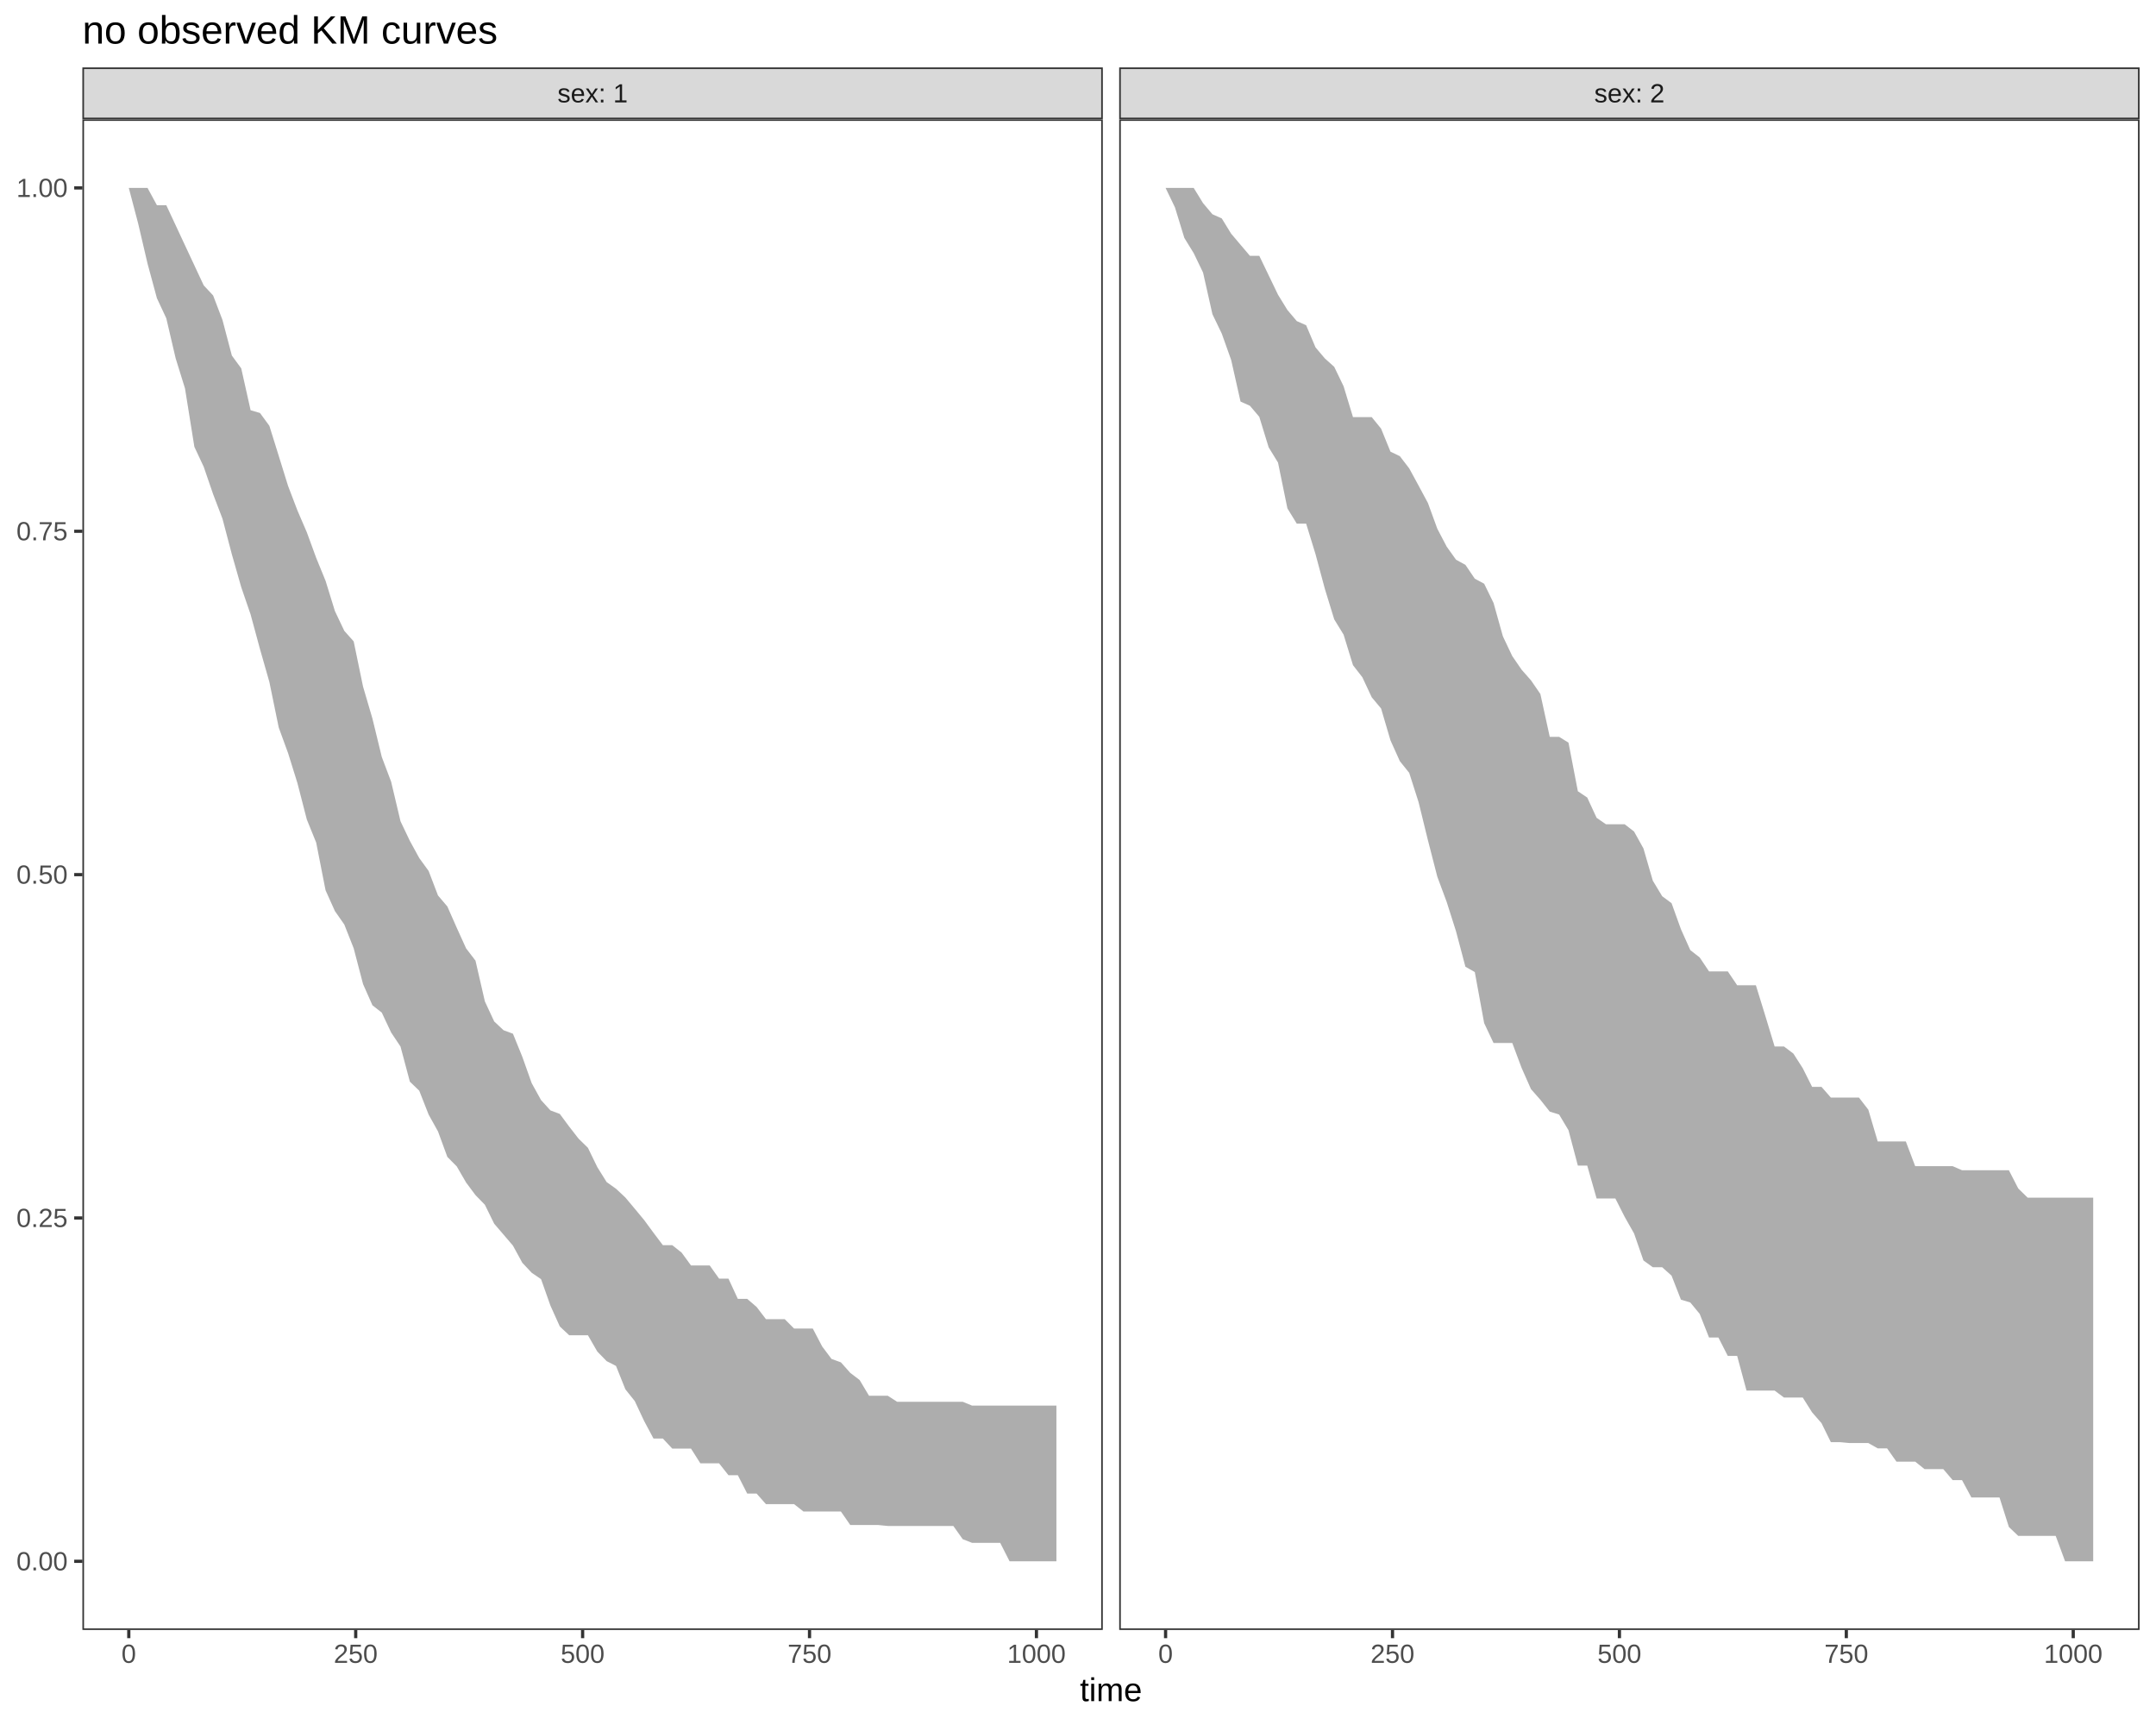
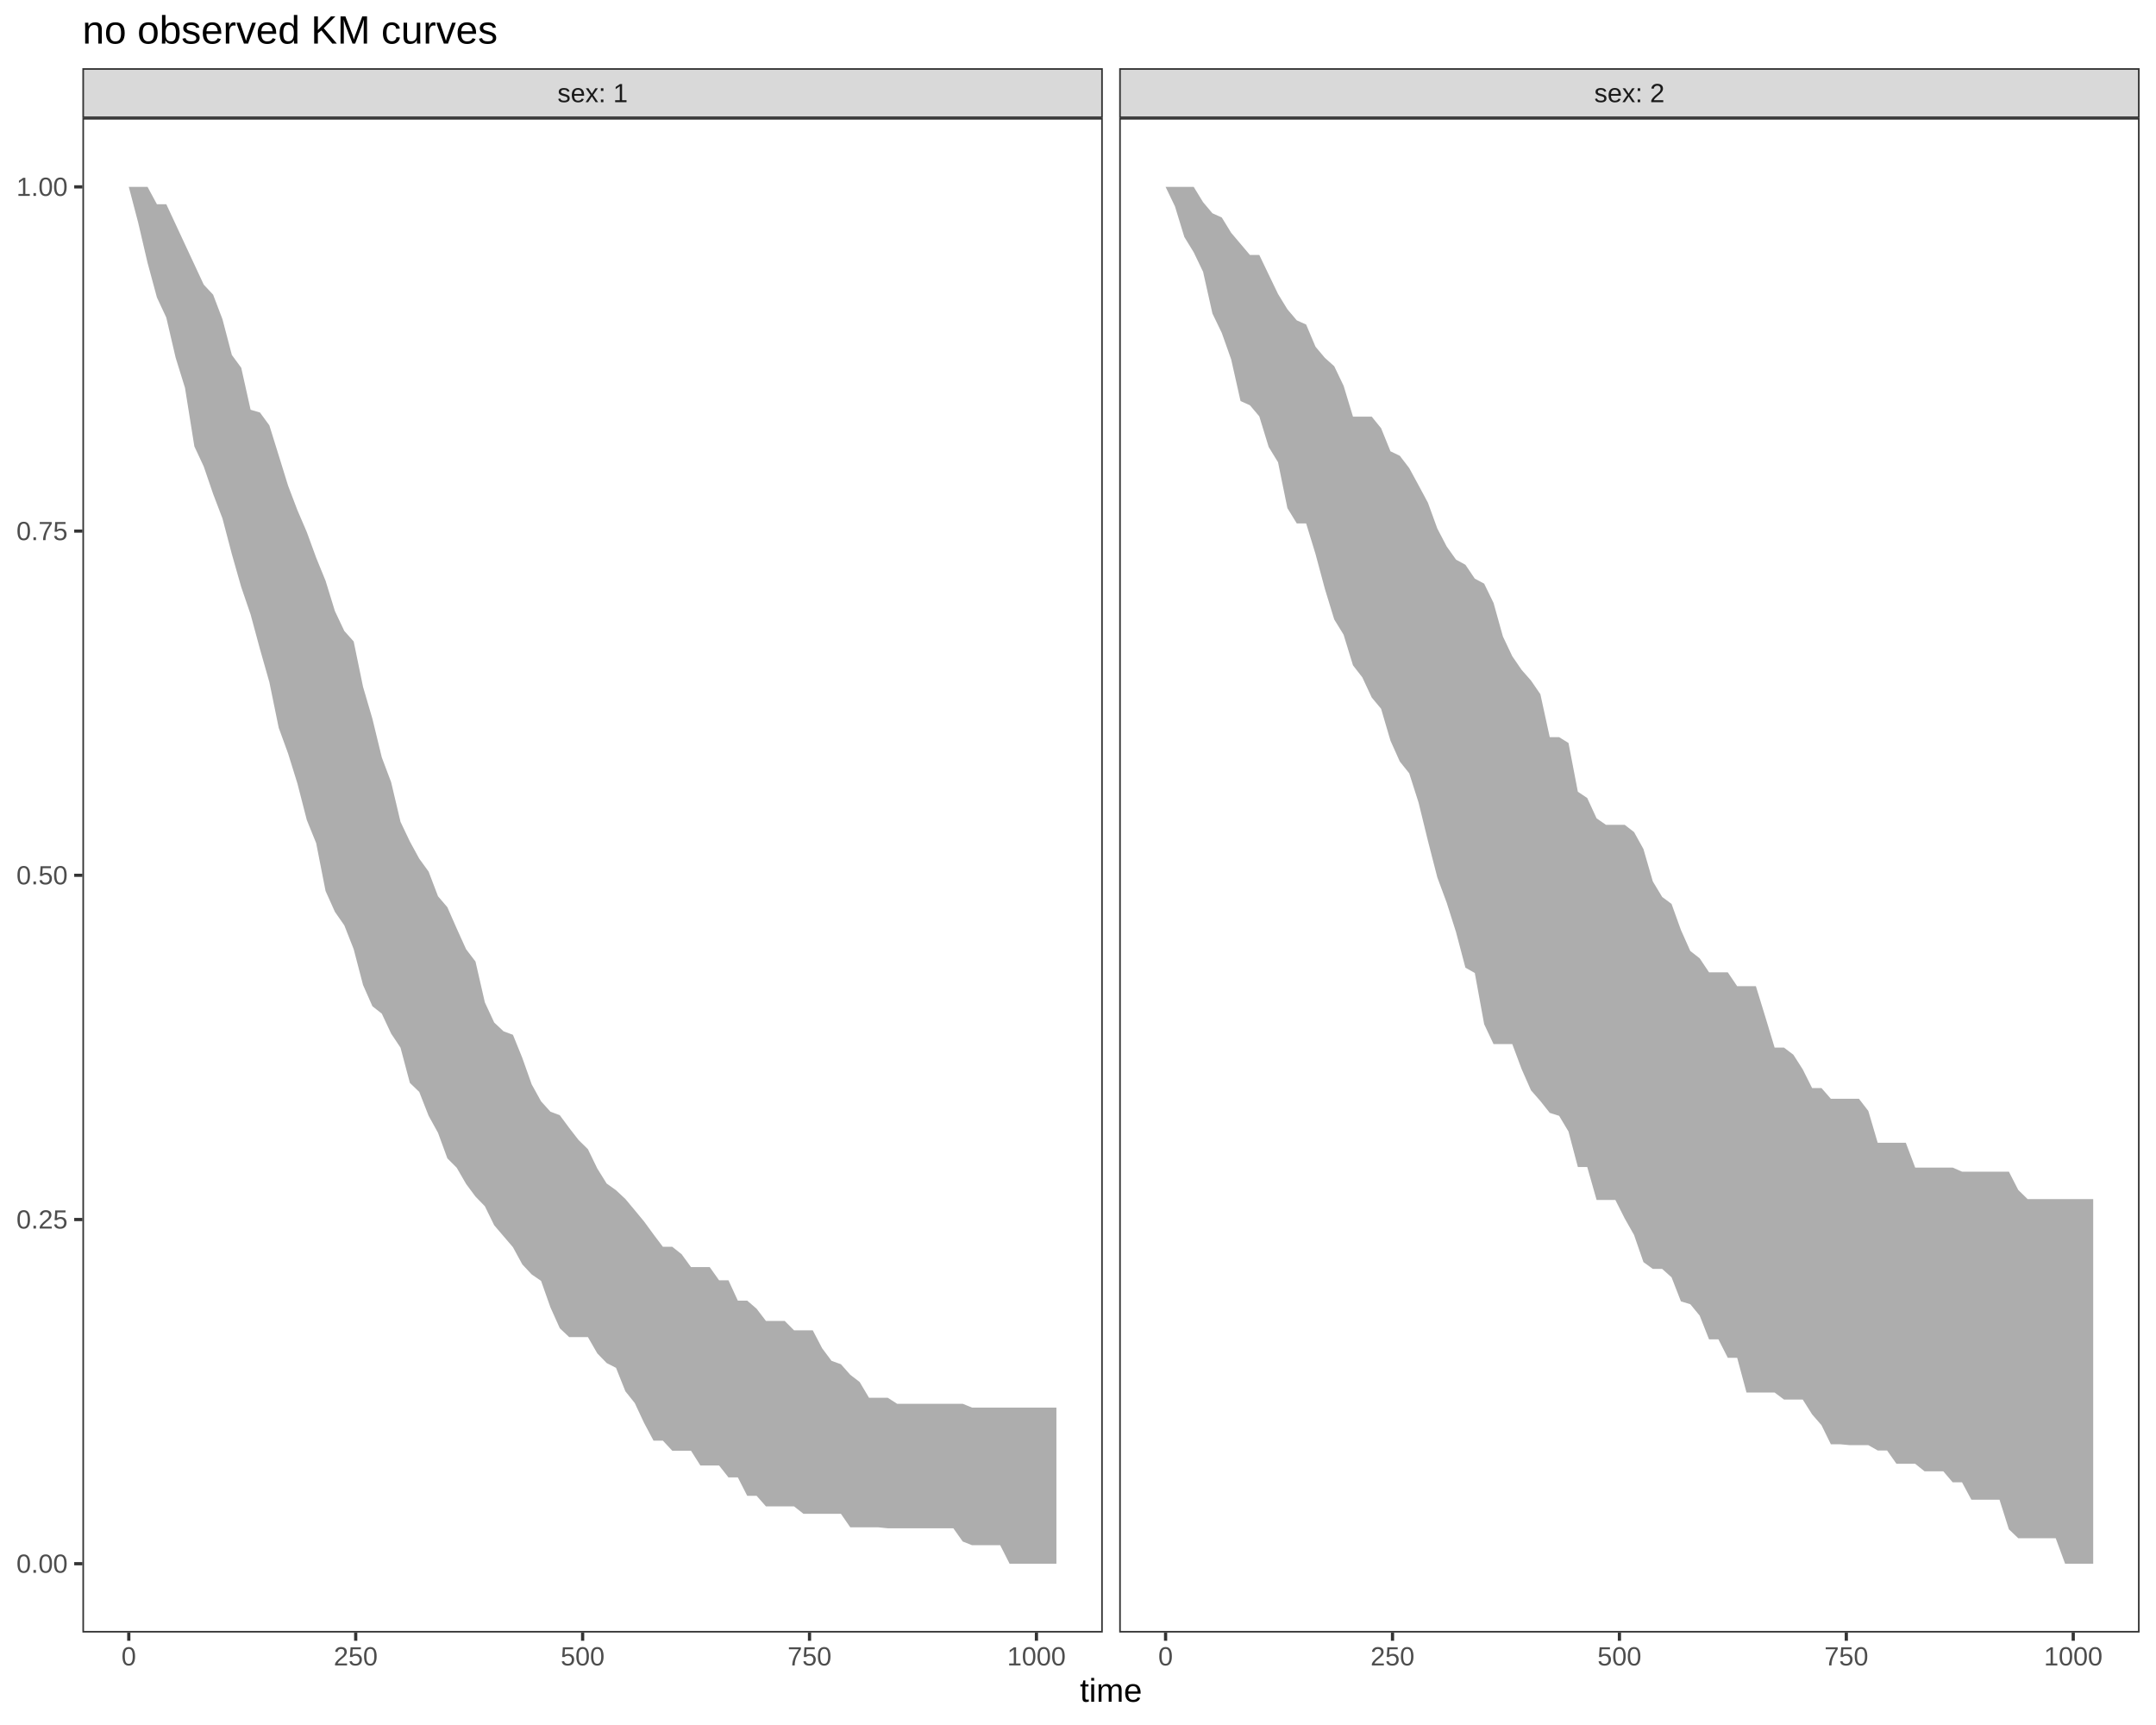
<svg xmlns="http://www.w3.org/2000/svg" viewBox="0 0 720.00 576.00">
  <defs>
    <style type="text/css">
    line, polyline, polygon, path, rect, circle {
      fill: none;
      stroke: #000000;
      stroke-linecap: round;
      stroke-linejoin: round;
      stroke-miterlimit: 10.00;
    }
  </style>
  </defs>
  <rect width="100%" height="100%" style="stroke: none; fill: #FFFFFF;" />
  <rect x="0.00" y="0.00" width="720.00" height="576.00" style="stroke-width: 1.07; stroke: #FFFFFF; fill: #FFFFFF;" />
  <defs>
-     <clipPath id="cpMjcuNTJ8MzY4LjI4fDU0NC4yN3wzOS44Mg==">
-       <rect x="27.52" y="39.82" width="340.76" height="504.45" />
+     <clipPath id="cpMjcuNTJ8MzY4LjI4fDU0NS4xM3wzOS40MQ==">
+       <rect x="27.52" y="39.41" width="340.76" height="505.72" />
    </clipPath>
  </defs>
-   <rect x="27.52" y="39.82" width="340.76" height="504.45" style="stroke-width: 1.07; stroke: none; fill: #FFFFFF;" clip-path="url(#cpMjcuNTJ8MzY4LjI4fDU0NC4yN3wzOS44Mg==)" />
-   <polygon points="43.01,62.75 46.14,62.75 49.27,62.75 52.40,68.52 55.53,68.52 58.66,75.22 61.78,81.91 64.91,88.61 68.04,95.30 71.17,98.65 74.30,106.85 77.43,118.73 80.56,123.00 83.69,136.98 86.82,137.90 89.95,142.17 93.08,152.21 96.20,162.25 99.33,170.45 102.46,177.73 105.59,186.27 108.72,193.93 111.85,204.05 114.98,210.65 118.11,214.16 121.24,229.27 124.37,239.92 127.50,252.76 130.62,261.03 133.75,274.23 136.88,280.79 140.01,286.51 143.14,290.82 146.27,299.01 149.40,302.69 152.53,309.79 155.66,316.68 158.79,320.77 161.92,334.37 165.04,341.08 168.17,344.01 171.30,345.17 174.43,352.88 177.56,361.68 180.69,367.34 183.82,370.78 186.95,371.96 190.08,376.18 193.21,380.21 196.34,383.27 199.47,389.71 202.59,394.71 205.72,396.94 208.85,399.87 211.98,403.61 215.11,407.38 218.24,411.64 221.37,415.78 224.50,415.78 227.63,418.26 230.76,422.55 233.89,422.55 237.01,422.55 240.14,426.95 243.27,426.95 246.40,433.71 249.53,433.71 252.66,436.40 255.79,440.48 258.92,440.48 262.05,440.48 265.18,443.61 268.31,443.61 271.43,443.61 274.56,449.59 277.69,453.77 280.82,454.90 283.95,458.42 287.08,460.81 290.21,466.06 293.34,466.06 296.47,466.06 299.60,468.07 302.73,468.07 305.85,468.07 308.98,468.07 312.11,468.07 315.24,468.07 318.37,468.07 321.50,468.07 324.63,469.35 327.76,469.35 330.89,469.35 334.02,469.35 337.15,469.35 340.28,469.35 343.40,469.35 346.53,469.35 349.66,469.35 352.79,469.35 352.79,521.34 349.66,521.34 346.53,521.34 343.40,521.34 340.28,521.34 337.15,521.34 334.02,515.18 330.89,515.18 327.76,515.18 324.63,515.18 321.50,513.95 318.37,509.54 315.24,509.54 312.11,509.54 308.98,509.54 305.85,509.54 302.73,509.54 299.60,509.54 296.47,509.54 293.34,509.23 290.21,509.23 287.08,509.23 283.95,509.23 280.82,504.71 277.69,504.71 274.56,504.71 271.43,504.71 268.31,504.71 265.18,502.25 262.05,502.25 258.92,502.25 255.79,502.25 252.66,498.72 249.53,498.72 246.40,492.59 243.27,492.59 240.14,488.63 237.01,488.63 233.89,488.63 230.76,483.70 227.63,483.70 224.50,483.70 221.37,480.35 218.24,480.35 215.11,474.49 211.98,467.83 208.85,463.92 205.72,456.10 202.59,454.50 199.47,451.30 196.34,445.86 193.21,445.86 190.08,445.86 186.95,442.92 183.82,435.97 180.69,427.13 177.56,424.99 174.43,421.66 171.30,415.93 168.17,412.27 165.04,408.62 161.92,402.28 158.79,399.07 155.66,394.87 152.53,389.47 149.40,386.32 146.27,377.80 143.14,372.17 140.01,364.20 136.88,361.19 133.75,349.46 130.62,344.77 127.50,338.13 124.37,335.67 121.24,328.59 118.11,316.64 114.98,308.71 111.85,304.23 108.72,297.27 105.59,281.35 102.46,273.63 99.33,261.50 96.20,251.46 93.08,242.92 89.95,227.69 86.82,216.73 83.69,205.18 80.56,196.06 77.43,185.10 74.30,173.21 71.17,165.01 68.04,155.89 64.91,149.20 61.78,129.70 58.66,119.65 55.53,106.27 52.40,99.57 49.27,88.02 46.14,74.63 43.01,62.75 " style="stroke-width: 1.07; stroke: none; fill: #333333; fill-opacity: 0.40;" clip-path="url(#cpMjcuNTJ8MzY4LjI4fDU0NC4yN3wzOS44Mg==)" />
-   <rect x="27.52" y="39.82" width="340.76" height="504.45" style="stroke-width: 1.07; stroke: #333333;" clip-path="url(#cpMjcuNTJ8MzY4LjI4fDU0NC4yN3wzOS44Mg==)" />
+   <rect x="27.52" y="39.41" width="340.76" height="505.72" style="stroke-width: 1.07; stroke: none; fill: #FFFFFF;" clip-path="url(#cpMjcuNTJ8MzY4LjI4fDU0NS4xM3wzOS40MQ==)" />
+   <polygon points="43.01,62.40 46.14,62.40 49.27,62.40 52.40,68.19 55.53,68.19 58.66,74.90 61.78,81.61 64.91,88.32 68.04,95.04 71.17,98.39 74.30,106.61 77.43,118.53 80.56,122.80 83.69,136.82 86.82,137.74 89.95,142.02 93.08,152.08 96.20,162.15 99.33,170.37 102.46,177.67 105.59,186.23 108.72,193.91 111.85,204.06 114.98,210.68 118.11,214.19 121.24,229.34 124.37,240.02 127.50,252.89 130.62,261.18 133.75,274.41 136.88,280.99 140.01,286.72 143.14,291.04 146.27,299.26 149.40,302.94 152.53,310.06 155.66,316.97 158.79,321.07 161.92,334.71 165.04,341.43 168.17,344.37 171.30,345.53 174.43,353.26 177.56,362.08 180.69,367.75 183.82,371.21 186.95,372.39 190.08,376.62 193.21,380.66 196.34,383.73 199.47,390.18 202.59,395.19 205.72,397.43 208.85,400.36 211.98,404.11 215.11,407.89 218.24,412.17 221.37,416.32 224.50,416.32 227.63,418.80 230.76,423.10 233.89,423.10 237.01,423.10 240.14,427.51 243.27,427.51 246.40,434.30 249.53,434.30 252.66,436.99 255.79,441.08 258.92,441.08 262.05,441.08 265.18,444.22 268.31,444.22 271.43,444.22 274.56,450.21 277.69,454.40 280.82,455.53 283.95,459.06 287.08,461.46 290.21,466.73 293.34,466.73 296.47,466.73 299.60,468.74 302.73,468.74 305.85,468.74 308.98,468.74 312.11,468.74 315.24,468.74 318.37,468.74 321.50,468.74 324.63,470.02 327.76,470.02 330.89,470.02 334.02,470.02 337.15,470.02 340.28,470.02 343.40,470.02 346.53,470.02 349.66,470.02 352.79,470.02 352.79,522.14 349.66,522.14 346.53,522.14 343.40,522.14 340.28,522.14 337.15,522.14 334.02,515.97 330.89,515.97 327.76,515.97 324.63,515.97 321.50,514.73 318.37,510.31 315.24,510.31 312.11,510.31 308.98,510.31 305.85,510.31 302.73,510.31 299.60,510.31 296.47,510.31 293.34,510.00 290.21,510.00 287.08,510.00 283.95,510.00 280.82,505.47 277.69,505.47 274.56,505.47 271.43,505.47 268.31,505.47 265.18,503.01 262.05,503.01 258.92,503.01 255.79,503.01 252.66,499.46 249.53,499.46 246.40,493.32 243.27,493.32 240.14,489.35 237.01,489.35 233.89,489.35 230.76,484.41 227.63,484.41 224.50,484.41 221.37,481.05 218.24,481.05 215.11,475.17 211.98,468.50 208.85,464.58 205.72,456.74 202.59,455.14 199.47,451.92 196.34,446.48 193.21,446.48 190.08,446.48 186.95,443.53 183.82,436.56 180.69,427.70 177.56,425.55 174.43,422.21 171.30,416.46 168.17,412.80 165.04,409.14 161.92,402.78 158.79,399.56 155.66,395.35 152.53,389.94 149.40,386.79 146.27,378.25 143.14,372.59 140.01,364.61 136.88,361.59 133.75,349.83 130.62,345.13 127.50,338.47 124.37,336.00 121.24,328.91 118.11,316.93 114.98,308.98 111.85,304.49 108.72,297.51 105.59,281.55 102.46,273.82 99.33,261.65 96.20,251.58 93.08,243.03 89.95,227.76 86.82,216.77 83.69,205.19 80.56,196.04 77.43,185.05 74.30,173.14 71.17,164.92 68.04,155.78 64.91,149.06 61.78,129.52 58.66,119.45 55.53,106.03 52.40,99.31 49.27,87.74 46.14,74.31 43.01,62.40 " style="stroke-width: 1.07; stroke: none; fill: #333333; fill-opacity: 0.40;" clip-path="url(#cpMjcuNTJ8MzY4LjI4fDU0NS4xM3wzOS40MQ==)" />
+   <rect x="27.52" y="39.41" width="340.76" height="505.72" style="stroke-width: 1.07; stroke: #333333;" clip-path="url(#cpMjcuNTJ8MzY4LjI4fDU0NS4xM3wzOS40MQ==)" />
  <defs>
    <clipPath id="cpMC4wMHw3MjAuMDB8NTc2LjAwfDAuMDA=">
      <rect x="0.00" y="0.00" width="720.00" height="576.00" />
    </clipPath>
  </defs>
  <defs>
-     <clipPath id="cpMzczLjc2fDcxNC41Mnw1NDQuMjd8MzkuODI=">
-       <rect x="373.76" y="39.82" width="340.76" height="504.45" />
+     <clipPath id="cpMzczLjc2fDcxNC41Mnw1NDUuMTN8MzkuNDE=">
+       <rect x="373.76" y="39.41" width="340.76" height="505.72" />
    </clipPath>
  </defs>
-   <rect x="373.76" y="39.82" width="340.76" height="504.45" style="stroke-width: 1.07; stroke: none; fill: #FFFFFF;" clip-path="url(#cpMzczLjc2fDcxNC41Mnw1NDQuMjd8MzkuODI=)" />
-   <polygon points="389.25,62.75 392.38,62.75 395.51,62.75 398.64,62.75 401.77,67.84 404.89,71.54 408.02,72.94 411.15,78.04 414.28,81.73 417.41,85.42 420.54,85.42 423.67,91.92 426.80,98.42 429.93,103.51 433.06,107.21 436.19,108.61 439.32,116.00 442.44,119.69 445.57,122.49 448.70,128.99 451.83,139.28 454.96,139.28 458.09,139.28 461.22,143.13 464.35,150.82 467.48,152.32 470.61,156.40 473.74,162.15 476.86,167.96 479.99,176.54 483.12,182.52 486.25,186.90 489.38,188.61 492.51,193.23 495.64,194.91 498.77,201.32 501.90,212.49 505.03,219.09 508.16,223.64 511.28,227.18 514.41,231.73 517.54,246.04 520.67,246.04 523.80,247.98 526.93,264.21 530.06,266.31 533.19,273.08 536.32,275.24 539.45,275.24 542.58,275.24 545.70,277.66 548.83,283.30 551.96,294.07 555.09,299.26 558.22,301.58 561.35,310.27 564.48,317.26 567.61,319.70 570.74,324.36 573.87,324.36 577.00,324.36 580.13,328.99 583.25,328.99 586.38,328.99 589.51,339.13 592.64,349.44 595.77,349.44 598.90,351.80 602.03,356.69 605.16,362.92 608.29,362.92 611.42,366.49 614.55,366.49 617.67,366.49 620.80,366.49 623.93,370.54 627.06,381.13 630.19,381.13 633.32,381.13 636.45,381.13 639.58,389.40 642.71,389.40 645.84,389.40 648.97,389.40 652.09,389.40 655.22,390.76 658.35,390.76 661.48,390.76 664.61,390.76 667.74,390.76 670.87,390.76 674.00,396.85 677.13,399.91 680.26,399.91 683.39,399.91 686.51,399.91 689.64,399.91 692.77,399.91 695.90,399.91 699.03,399.91 699.03,521.34 695.90,521.34 692.77,521.34 689.64,521.34 686.51,512.86 683.39,512.86 680.26,512.86 677.13,512.86 674.00,512.86 670.87,509.88 667.74,500.03 664.61,500.03 661.48,500.03 658.35,500.03 655.22,494.23 652.09,494.23 648.97,490.56 645.84,490.56 642.71,490.56 639.58,488.06 636.45,488.06 633.32,488.06 630.19,483.62 627.06,483.62 623.93,481.85 620.80,481.85 617.67,481.85 614.55,481.56 611.42,481.56 608.29,475.20 605.16,471.61 602.03,466.66 598.90,466.66 595.77,466.66 592.64,464.33 589.51,464.33 586.38,464.33 583.25,464.33 580.13,452.76 577.00,452.76 573.87,446.62 570.74,446.62 567.61,438.71 564.48,434.92 561.35,433.97 558.22,425.96 555.09,423.15 551.96,423.15 548.83,420.88 545.70,411.87 542.58,406.36 539.45,400.18 536.32,400.18 533.19,400.18 530.06,389.21 526.93,389.21 523.80,377.39 520.67,372.16 517.54,371.18 514.41,367.23 511.28,363.68 508.16,356.63 505.03,348.27 501.90,348.27 498.77,348.27 495.64,341.64 492.51,324.58 489.38,322.81 486.25,311.01 483.12,301.16 479.99,292.73 476.86,280.58 473.74,267.86 470.61,258.07 467.48,254.16 464.35,247.21 461.22,236.58 458.09,232.83 454.96,226.14 451.83,222.11 448.70,211.92 445.57,206.82 442.44,196.63 439.32,185.04 436.19,174.85 433.06,174.85 429.93,169.75 426.80,154.47 423.67,149.37 420.54,139.18 417.41,135.49 414.28,134.09 411.15,120.20 408.02,111.41 404.89,104.91 401.77,91.03 398.64,84.53 395.51,79.44 392.38,69.25 389.25,62.75 " style="stroke-width: 1.07; stroke: none; fill: #333333; fill-opacity: 0.40;" clip-path="url(#cpMzczLjc2fDcxNC41Mnw1NDQuMjd8MzkuODI=)" />
-   <rect x="373.76" y="39.82" width="340.76" height="504.45" style="stroke-width: 1.07; stroke: #333333;" clip-path="url(#cpMzczLjc2fDcxNC41Mnw1NDQuMjd8MzkuODI=)" />
+   <rect x="373.76" y="39.41" width="340.76" height="505.72" style="stroke-width: 1.07; stroke: none; fill: #FFFFFF;" clip-path="url(#cpMzczLjc2fDcxNC41Mnw1NDUuMTN8MzkuNDE=)" />
+   <polygon points="389.25,62.40 392.38,62.40 395.51,62.40 398.64,62.40 401.77,67.51 404.89,71.21 408.02,72.62 411.15,77.73 414.28,81.43 417.41,85.13 420.54,85.13 423.67,91.65 426.80,98.16 429.93,103.27 433.06,106.97 436.19,108.37 439.32,115.78 442.44,119.49 445.57,122.29 448.70,128.81 451.83,139.12 454.96,139.12 458.09,139.12 461.22,142.98 464.35,150.69 467.48,152.20 470.61,156.29 473.74,162.05 476.86,167.87 479.99,176.47 483.12,182.47 486.25,186.87 489.38,188.58 492.51,193.21 495.64,194.89 498.77,201.32 501.90,212.52 505.03,219.13 508.16,223.69 511.28,227.24 514.41,231.80 517.54,246.15 520.67,246.15 523.80,248.09 526.93,264.37 530.06,266.47 533.19,273.26 536.32,275.42 539.45,275.42 542.58,275.42 545.70,277.85 548.83,283.50 551.96,294.31 555.09,299.51 558.22,301.83 561.35,310.54 564.48,317.55 567.61,319.99 570.74,324.67 573.87,324.67 577.00,324.67 580.13,329.30 583.25,329.30 586.38,329.30 589.51,339.47 592.64,349.81 595.77,349.81 598.90,352.18 602.03,357.08 605.16,363.32 608.29,363.32 611.42,366.90 614.55,366.90 617.67,366.90 620.80,366.90 623.93,370.96 627.06,381.58 630.19,381.58 633.32,381.58 636.45,381.58 639.58,389.87 642.71,389.87 645.84,389.87 648.97,389.87 652.09,389.87 655.22,391.23 658.35,391.23 661.48,391.23 664.61,391.23 667.74,391.23 670.87,391.23 674.00,397.34 677.13,400.40 680.26,400.40 683.39,400.40 686.51,400.40 689.64,400.40 692.77,400.40 695.90,400.40 699.03,400.40 699.03,522.14 695.90,522.14 692.77,522.14 689.64,522.14 686.51,513.64 683.39,513.64 680.26,513.64 677.13,513.64 674.00,513.64 670.87,510.65 667.74,500.78 664.61,500.78 661.48,500.78 658.35,500.78 655.22,494.96 652.09,494.96 648.97,491.29 645.84,491.29 642.71,491.29 639.58,488.78 636.45,488.78 633.32,488.78 630.19,484.33 627.06,484.33 623.93,482.55 620.80,482.55 617.67,482.55 614.55,482.26 611.42,482.26 608.29,475.89 605.16,472.29 602.03,467.33 598.90,467.33 595.77,467.33 592.64,464.99 589.51,464.99 586.38,464.99 583.25,464.99 580.13,453.39 577.00,453.39 573.87,447.23 570.74,447.23 567.61,439.30 564.48,435.50 561.35,434.55 558.22,426.52 555.09,423.71 551.96,423.71 548.83,421.43 545.70,412.39 542.58,406.87 539.45,400.68 536.32,400.68 533.19,400.68 530.06,389.68 526.93,389.68 523.80,377.83 520.67,372.59 517.54,371.60 514.41,367.65 511.28,364.08 508.16,357.01 505.03,348.64 501.90,348.64 498.77,348.64 495.64,341.99 492.51,324.89 489.38,323.12 486.25,311.28 483.12,301.41 479.99,292.96 476.86,280.78 473.74,268.02 470.61,258.21 467.48,254.30 464.35,247.32 461.22,236.67 458.09,232.91 454.96,226.20 451.83,222.16 448.70,211.94 445.57,206.84 442.44,196.62 439.32,185.00 436.19,174.78 433.06,174.78 429.93,169.67 426.80,154.35 423.67,149.24 420.54,139.02 417.41,135.32 414.28,133.92 411.15,120.00 408.02,111.18 404.89,104.67 401.77,90.75 398.64,84.24 395.51,79.13 392.38,68.91 389.25,62.40 " style="stroke-width: 1.07; stroke: none; fill: #333333; fill-opacity: 0.40;" clip-path="url(#cpMzczLjc2fDcxNC41Mnw1NDUuMTN8MzkuNDE=)" />
+   <rect x="373.76" y="39.41" width="340.76" height="505.72" style="stroke-width: 1.07; stroke: #333333;" clip-path="url(#cpMzczLjc2fDcxNC41Mnw1NDUuMTN8MzkuNDE=)" />
  <defs>
    <clipPath id="cpMC4wMHw3MjAuMDB8NTc2LjAwfDAuMDA=">
      <rect x="0.00" y="0.00" width="720.00" height="576.00" />
    </clipPath>
  </defs>
  <defs>
-     <clipPath id="cpMjcuNTJ8MzY4LjI4fDM5LjgyfDIyLjUy">
-       <rect x="27.52" y="22.52" width="340.76" height="17.30" />
+     <clipPath id="cpMjcuNTJ8MzY4LjI4fDM5LjQxfDIyLjc3">
+       <rect x="27.52" y="22.77" width="340.76" height="16.64" />
    </clipPath>
  </defs>
-   <rect x="27.52" y="22.52" width="340.76" height="17.30" style="stroke-width: 1.07; stroke: #333333; fill: #D9D9D9;" clip-path="url(#cpMjcuNTJ8MzY4LjI4fDM5LjgyfDIyLjUy)" />
-   <g clip-path="url(#cpMjcuNTJ8MzY4LjI4fDM5LjgyfDIyLjUy)">
-     <text x="186.17" y="34.19" style="font-size: 8.80px; fill: #1A1A1A; font-family: Liberation Sans;" textLength="23.47px" lengthAdjust="spacingAndGlyphs">sex: 1</text>
+   <rect x="27.52" y="22.77" width="340.76" height="16.64" style="stroke-width: 1.07; stroke: #333333; fill: #D9D9D9;" clip-path="url(#cpMjcuNTJ8MzY4LjI4fDM5LjQxfDIyLjc3)" />
+   <g clip-path="url(#cpMjcuNTJ8MzY4LjI4fDM5LjQxfDIyLjc3)">
+     <text x="186.17" y="34.12" style="font-size: 8.80px; fill: #1A1A1A; font-family: Liberation Sans;" textLength="23.47px" lengthAdjust="spacingAndGlyphs">sex: 1</text>
  </g>
  <defs>
    <clipPath id="cpMC4wMHw3MjAuMDB8NTc2LjAwfDAuMDA=">
      <rect x="0.00" y="0.00" width="720.00" height="576.00" />
    </clipPath>
  </defs>
  <defs>
-     <clipPath id="cpMzczLjc2fDcxNC41MnwzOS44MnwyMi41Mg==">
-       <rect x="373.76" y="22.52" width="340.76" height="17.30" />
+     <clipPath id="cpMzczLjc2fDcxNC41MnwzOS40MXwyMi43Nw==">
+       <rect x="373.76" y="22.77" width="340.76" height="16.64" />
    </clipPath>
  </defs>
-   <rect x="373.76" y="22.52" width="340.76" height="17.30" style="stroke-width: 1.07; stroke: #333333; fill: #D9D9D9;" clip-path="url(#cpMzczLjc2fDcxNC41MnwzOS44MnwyMi41Mg==)" />
-   <g clip-path="url(#cpMzczLjc2fDcxNC41MnwzOS44MnwyMi41Mg==)">
-     <text x="532.41" y="34.19" style="font-size: 8.80px; fill: #1A1A1A; font-family: Liberation Sans;" textLength="23.47px" lengthAdjust="spacingAndGlyphs">sex: 2</text>
+   <rect x="373.76" y="22.77" width="340.76" height="16.64" style="stroke-width: 1.07; stroke: #333333; fill: #D9D9D9;" clip-path="url(#cpMzczLjc2fDcxNC41MnwzOS40MXwyMi43Nw==)" />
+   <g clip-path="url(#cpMzczLjc2fDcxNC41MnwzOS40MXwyMi43Nw==)">
+     <text x="532.41" y="34.12" style="font-size: 8.80px; fill: #1A1A1A; font-family: Liberation Sans;" textLength="23.47px" lengthAdjust="spacingAndGlyphs">sex: 2</text>
  </g>
  <defs>
    <clipPath id="cpMC4wMHw3MjAuMDB8NTc2LjAwfDAuMDA=">
      <rect x="0.00" y="0.00" width="720.00" height="576.00" />
    </clipPath>
  </defs>
-   <polyline points="43.01,547.01 43.01,544.27 " style="stroke-width: 1.07; stroke: #333333; stroke-linecap: butt;" clip-path="url(#cpMC4wMHw3MjAuMDB8NTc2LjAwfDAuMDA=)" />
-   <polyline points="118.79,547.01 118.79,544.27 " style="stroke-width: 1.07; stroke: #333333; stroke-linecap: butt;" clip-path="url(#cpMC4wMHw3MjAuMDB8NTc2LjAwfDAuMDA=)" />
-   <polyline points="194.57,547.01 194.57,544.27 " style="stroke-width: 1.07; stroke: #333333; stroke-linecap: butt;" clip-path="url(#cpMC4wMHw3MjAuMDB8NTc2LjAwfDAuMDA=)" />
-   <polyline points="270.34,547.01 270.34,544.27 " style="stroke-width: 1.07; stroke: #333333; stroke-linecap: butt;" clip-path="url(#cpMC4wMHw3MjAuMDB8NTc2LjAwfDAuMDA=)" />
-   <polyline points="346.12,547.01 346.12,544.27 " style="stroke-width: 1.07; stroke: #333333; stroke-linecap: butt;" clip-path="url(#cpMC4wMHw3MjAuMDB8NTc2LjAwfDAuMDA=)" />
+   <polyline points="43.01,547.87 43.01,545.13 " style="stroke-width: 1.07; stroke: #333333; stroke-linecap: butt;" clip-path="url(#cpMC4wMHw3MjAuMDB8NTc2LjAwfDAuMDA=)" />
+   <polyline points="118.79,547.87 118.79,545.13 " style="stroke-width: 1.07; stroke: #333333; stroke-linecap: butt;" clip-path="url(#cpMC4wMHw3MjAuMDB8NTc2LjAwfDAuMDA=)" />
+   <polyline points="194.57,547.87 194.57,545.13 " style="stroke-width: 1.07; stroke: #333333; stroke-linecap: butt;" clip-path="url(#cpMC4wMHw3MjAuMDB8NTc2LjAwfDAuMDA=)" />
+   <polyline points="270.34,547.87 270.34,545.13 " style="stroke-width: 1.07; stroke: #333333; stroke-linecap: butt;" clip-path="url(#cpMC4wMHw3MjAuMDB8NTc2LjAwfDAuMDA=)" />
+   <polyline points="346.12,547.87 346.12,545.13 " style="stroke-width: 1.07; stroke: #333333; stroke-linecap: butt;" clip-path="url(#cpMC4wMHw3MjAuMDB8NTc2LjAwfDAuMDA=)" />
  <g clip-path="url(#cpMC4wMHw3MjAuMDB8NTc2LjAwfDAuMDA=)">
-     <text x="40.56" y="555.25" style="font-size: 8.80px; fill: #4D4D4D; font-family: Liberation Sans;" textLength="4.89px" lengthAdjust="spacingAndGlyphs">0</text>
+     <text x="40.56" y="556.11" style="font-size: 8.80px; fill: #4D4D4D; font-family: Liberation Sans;" textLength="4.89px" lengthAdjust="spacingAndGlyphs">0</text>
  </g>
  <g clip-path="url(#cpMC4wMHw3MjAuMDB8NTc2LjAwfDAuMDA=)">
-     <text x="111.45" y="555.25" style="font-size: 8.80px; fill: #4D4D4D; font-family: Liberation Sans;" textLength="14.67px" lengthAdjust="spacingAndGlyphs">250</text>
+     <text x="111.45" y="556.11" style="font-size: 8.80px; fill: #4D4D4D; font-family: Liberation Sans;" textLength="14.67px" lengthAdjust="spacingAndGlyphs">250</text>
  </g>
  <g clip-path="url(#cpMC4wMHw3MjAuMDB8NTc2LjAwfDAuMDA=)">
-     <text x="187.23" y="555.25" style="font-size: 8.80px; fill: #4D4D4D; font-family: Liberation Sans;" textLength="14.67px" lengthAdjust="spacingAndGlyphs">500</text>
+     <text x="187.23" y="556.11" style="font-size: 8.80px; fill: #4D4D4D; font-family: Liberation Sans;" textLength="14.67px" lengthAdjust="spacingAndGlyphs">500</text>
  </g>
  <g clip-path="url(#cpMC4wMHw3MjAuMDB8NTc2LjAwfDAuMDA=)">
-     <text x="263.01" y="555.25" style="font-size: 8.80px; fill: #4D4D4D; font-family: Liberation Sans;" textLength="14.67px" lengthAdjust="spacingAndGlyphs">750</text>
+     <text x="263.01" y="556.11" style="font-size: 8.80px; fill: #4D4D4D; font-family: Liberation Sans;" textLength="14.67px" lengthAdjust="spacingAndGlyphs">750</text>
  </g>
  <g clip-path="url(#cpMC4wMHw3MjAuMDB8NTc2LjAwfDAuMDA=)">
-     <text x="336.34" y="555.25" style="font-size: 8.80px; fill: #4D4D4D; font-family: Liberation Sans;" textLength="19.56px" lengthAdjust="spacingAndGlyphs">1000</text>
+     <text x="336.34" y="556.11" style="font-size: 8.80px; fill: #4D4D4D; font-family: Liberation Sans;" textLength="19.56px" lengthAdjust="spacingAndGlyphs">1000</text>
  </g>
-   <polyline points="389.25,547.01 389.25,544.27 " style="stroke-width: 1.07; stroke: #333333; stroke-linecap: butt;" clip-path="url(#cpMC4wMHw3MjAuMDB8NTc2LjAwfDAuMDA=)" />
-   <polyline points="465.03,547.01 465.03,544.27 " style="stroke-width: 1.07; stroke: #333333; stroke-linecap: butt;" clip-path="url(#cpMC4wMHw3MjAuMDB8NTc2LjAwfDAuMDA=)" />
-   <polyline points="540.81,547.01 540.81,544.27 " style="stroke-width: 1.07; stroke: #333333; stroke-linecap: butt;" clip-path="url(#cpMC4wMHw3MjAuMDB8NTc2LjAwfDAuMDA=)" />
-   <polyline points="616.58,547.01 616.58,544.27 " style="stroke-width: 1.07; stroke: #333333; stroke-linecap: butt;" clip-path="url(#cpMC4wMHw3MjAuMDB8NTc2LjAwfDAuMDA=)" />
-   <polyline points="692.36,547.01 692.36,544.27 " style="stroke-width: 1.07; stroke: #333333; stroke-linecap: butt;" clip-path="url(#cpMC4wMHw3MjAuMDB8NTc2LjAwfDAuMDA=)" />
+   <polyline points="389.25,547.87 389.25,545.13 " style="stroke-width: 1.07; stroke: #333333; stroke-linecap: butt;" clip-path="url(#cpMC4wMHw3MjAuMDB8NTc2LjAwfDAuMDA=)" />
+   <polyline points="465.03,547.87 465.03,545.13 " style="stroke-width: 1.07; stroke: #333333; stroke-linecap: butt;" clip-path="url(#cpMC4wMHw3MjAuMDB8NTc2LjAwfDAuMDA=)" />
+   <polyline points="540.81,547.87 540.81,545.13 " style="stroke-width: 1.07; stroke: #333333; stroke-linecap: butt;" clip-path="url(#cpMC4wMHw3MjAuMDB8NTc2LjAwfDAuMDA=)" />
+   <polyline points="616.58,547.87 616.58,545.13 " style="stroke-width: 1.07; stroke: #333333; stroke-linecap: butt;" clip-path="url(#cpMC4wMHw3MjAuMDB8NTc2LjAwfDAuMDA=)" />
+   <polyline points="692.36,547.87 692.36,545.13 " style="stroke-width: 1.07; stroke: #333333; stroke-linecap: butt;" clip-path="url(#cpMC4wMHw3MjAuMDB8NTc2LjAwfDAuMDA=)" />
  <g clip-path="url(#cpMC4wMHw3MjAuMDB8NTc2LjAwfDAuMDA=)">
-     <text x="386.80" y="555.25" style="font-size: 8.80px; fill: #4D4D4D; font-family: Liberation Sans;" textLength="4.89px" lengthAdjust="spacingAndGlyphs">0</text>
+     <text x="386.80" y="556.11" style="font-size: 8.80px; fill: #4D4D4D; font-family: Liberation Sans;" textLength="4.89px" lengthAdjust="spacingAndGlyphs">0</text>
  </g>
  <g clip-path="url(#cpMC4wMHw3MjAuMDB8NTc2LjAwfDAuMDA=)">
-     <text x="457.69" y="555.25" style="font-size: 8.80px; fill: #4D4D4D; font-family: Liberation Sans;" textLength="14.67px" lengthAdjust="spacingAndGlyphs">250</text>
+     <text x="457.69" y="556.11" style="font-size: 8.80px; fill: #4D4D4D; font-family: Liberation Sans;" textLength="14.67px" lengthAdjust="spacingAndGlyphs">250</text>
  </g>
  <g clip-path="url(#cpMC4wMHw3MjAuMDB8NTc2LjAwfDAuMDA=)">
-     <text x="533.47" y="555.25" style="font-size: 8.80px; fill: #4D4D4D; font-family: Liberation Sans;" textLength="14.67px" lengthAdjust="spacingAndGlyphs">500</text>
+     <text x="533.47" y="556.11" style="font-size: 8.80px; fill: #4D4D4D; font-family: Liberation Sans;" textLength="14.67px" lengthAdjust="spacingAndGlyphs">500</text>
  </g>
  <g clip-path="url(#cpMC4wMHw3MjAuMDB8NTc2LjAwfDAuMDA=)">
-     <text x="609.25" y="555.25" style="font-size: 8.80px; fill: #4D4D4D; font-family: Liberation Sans;" textLength="14.67px" lengthAdjust="spacingAndGlyphs">750</text>
+     <text x="609.25" y="556.11" style="font-size: 8.80px; fill: #4D4D4D; font-family: Liberation Sans;" textLength="14.67px" lengthAdjust="spacingAndGlyphs">750</text>
  </g>
  <g clip-path="url(#cpMC4wMHw3MjAuMDB8NTc2LjAwfDAuMDA=)">
-     <text x="682.58" y="555.25" style="font-size: 8.80px; fill: #4D4D4D; font-family: Liberation Sans;" textLength="19.56px" lengthAdjust="spacingAndGlyphs">1000</text>
+     <text x="682.58" y="556.11" style="font-size: 8.80px; fill: #4D4D4D; font-family: Liberation Sans;" textLength="19.56px" lengthAdjust="spacingAndGlyphs">1000</text>
  </g>
  <g clip-path="url(#cpMC4wMHw3MjAuMDB8NTc2LjAwfDAuMDA=)">
-     <text x="5.48" y="524.37" style="font-size: 8.80px; fill: #4D4D4D; font-family: Liberation Sans;" textLength="17.11px" lengthAdjust="spacingAndGlyphs">0.00</text>
+     <text x="5.48" y="525.17" style="font-size: 8.80px; fill: #4D4D4D; font-family: Liberation Sans;" textLength="17.11px" lengthAdjust="spacingAndGlyphs">0.00</text>
  </g>
  <g clip-path="url(#cpMC4wMHw3MjAuMDB8NTc2LjAwfDAuMDA=)">
-     <text x="5.48" y="409.72" style="font-size: 8.80px; fill: #4D4D4D; font-family: Liberation Sans;" textLength="17.11px" lengthAdjust="spacingAndGlyphs">0.25</text>
+     <text x="5.48" y="410.23" style="font-size: 8.80px; fill: #4D4D4D; font-family: Liberation Sans;" textLength="17.11px" lengthAdjust="spacingAndGlyphs">0.25</text>
  </g>
  <g clip-path="url(#cpMC4wMHw3MjAuMDB8NTc2LjAwfDAuMDA=)">
-     <text x="5.48" y="295.07" style="font-size: 8.80px; fill: #4D4D4D; font-family: Liberation Sans;" textLength="17.11px" lengthAdjust="spacingAndGlyphs">0.50</text>
+     <text x="5.48" y="295.30" style="font-size: 8.80px; fill: #4D4D4D; font-family: Liberation Sans;" textLength="17.11px" lengthAdjust="spacingAndGlyphs">0.50</text>
  </g>
  <g clip-path="url(#cpMC4wMHw3MjAuMDB8NTc2LjAwfDAuMDA=)">
-     <text x="5.48" y="180.42" style="font-size: 8.80px; fill: #4D4D4D; font-family: Liberation Sans;" textLength="17.11px" lengthAdjust="spacingAndGlyphs">0.75</text>
+     <text x="5.48" y="180.36" style="font-size: 8.80px; fill: #4D4D4D; font-family: Liberation Sans;" textLength="17.11px" lengthAdjust="spacingAndGlyphs">0.75</text>
  </g>
  <g clip-path="url(#cpMC4wMHw3MjAuMDB8NTc2LjAwfDAuMDA=)">
-     <text x="5.48" y="65.77" style="font-size: 8.80px; fill: #4D4D4D; font-family: Liberation Sans;" textLength="17.11px" lengthAdjust="spacingAndGlyphs">1.00</text>
+     <text x="5.48" y="65.42" style="font-size: 8.80px; fill: #4D4D4D; font-family: Liberation Sans;" textLength="17.11px" lengthAdjust="spacingAndGlyphs">1.00</text>
  </g>
-   <polyline points="24.78,521.34 27.52,521.34 " style="stroke-width: 1.07; stroke: #333333; stroke-linecap: butt;" clip-path="url(#cpMC4wMHw3MjAuMDB8NTc2LjAwfDAuMDA=)" />
-   <polyline points="24.78,406.69 27.52,406.69 " style="stroke-width: 1.07; stroke: #333333; stroke-linecap: butt;" clip-path="url(#cpMC4wMHw3MjAuMDB8NTc2LjAwfDAuMDA=)" />
-   <polyline points="24.78,292.05 27.52,292.05 " style="stroke-width: 1.07; stroke: #333333; stroke-linecap: butt;" clip-path="url(#cpMC4wMHw3MjAuMDB8NTc2LjAwfDAuMDA=)" />
-   <polyline points="24.78,177.40 27.52,177.40 " style="stroke-width: 1.07; stroke: #333333; stroke-linecap: butt;" clip-path="url(#cpMC4wMHw3MjAuMDB8NTc2LjAwfDAuMDA=)" />
-   <polyline points="24.78,62.75 27.52,62.75 " style="stroke-width: 1.07; stroke: #333333; stroke-linecap: butt;" clip-path="url(#cpMC4wMHw3MjAuMDB8NTc2LjAwfDAuMDA=)" />
+   <polyline points="24.78,522.14 27.52,522.14 " style="stroke-width: 1.07; stroke: #333333; stroke-linecap: butt;" clip-path="url(#cpMC4wMHw3MjAuMDB8NTc2LjAwfDAuMDA=)" />
+   <polyline points="24.78,407.21 27.52,407.21 " style="stroke-width: 1.07; stroke: #333333; stroke-linecap: butt;" clip-path="url(#cpMC4wMHw3MjAuMDB8NTc2LjAwfDAuMDA=)" />
+   <polyline points="24.78,292.27 27.52,292.27 " style="stroke-width: 1.07; stroke: #333333; stroke-linecap: butt;" clip-path="url(#cpMC4wMHw3MjAuMDB8NTc2LjAwfDAuMDA=)" />
+   <polyline points="24.78,177.34 27.52,177.34 " style="stroke-width: 1.07; stroke: #333333; stroke-linecap: butt;" clip-path="url(#cpMC4wMHw3MjAuMDB8NTc2LjAwfDAuMDA=)" />
+   <polyline points="24.78,62.40 27.52,62.40 " style="stroke-width: 1.07; stroke: #333333; stroke-linecap: butt;" clip-path="url(#cpMC4wMHw3MjAuMDB8NTc2LjAwfDAuMDA=)" />
  <g clip-path="url(#cpMC4wMHw3MjAuMDB8NTc2LjAwfDAuMDA=)">
-     <text x="360.63" y="568.04" style="font-size: 11.00px; font-family: Liberation Sans;" textLength="20.78px" lengthAdjust="spacingAndGlyphs">time</text>
+     <text x="360.63" y="568.24" style="font-size: 11.00px; font-family: Liberation Sans;" textLength="20.78px" lengthAdjust="spacingAndGlyphs">time</text>
  </g>
  <g clip-path="url(#cpMC4wMHw3MjAuMDB8NTc2LjAwfDAuMDA=)">
    <text x="27.52" y="14.56" style="font-size: 13.20px; font-family: Liberation Sans;" textLength="138.45px" lengthAdjust="spacingAndGlyphs">no observed KM curves</text>
  </g>
</svg>
